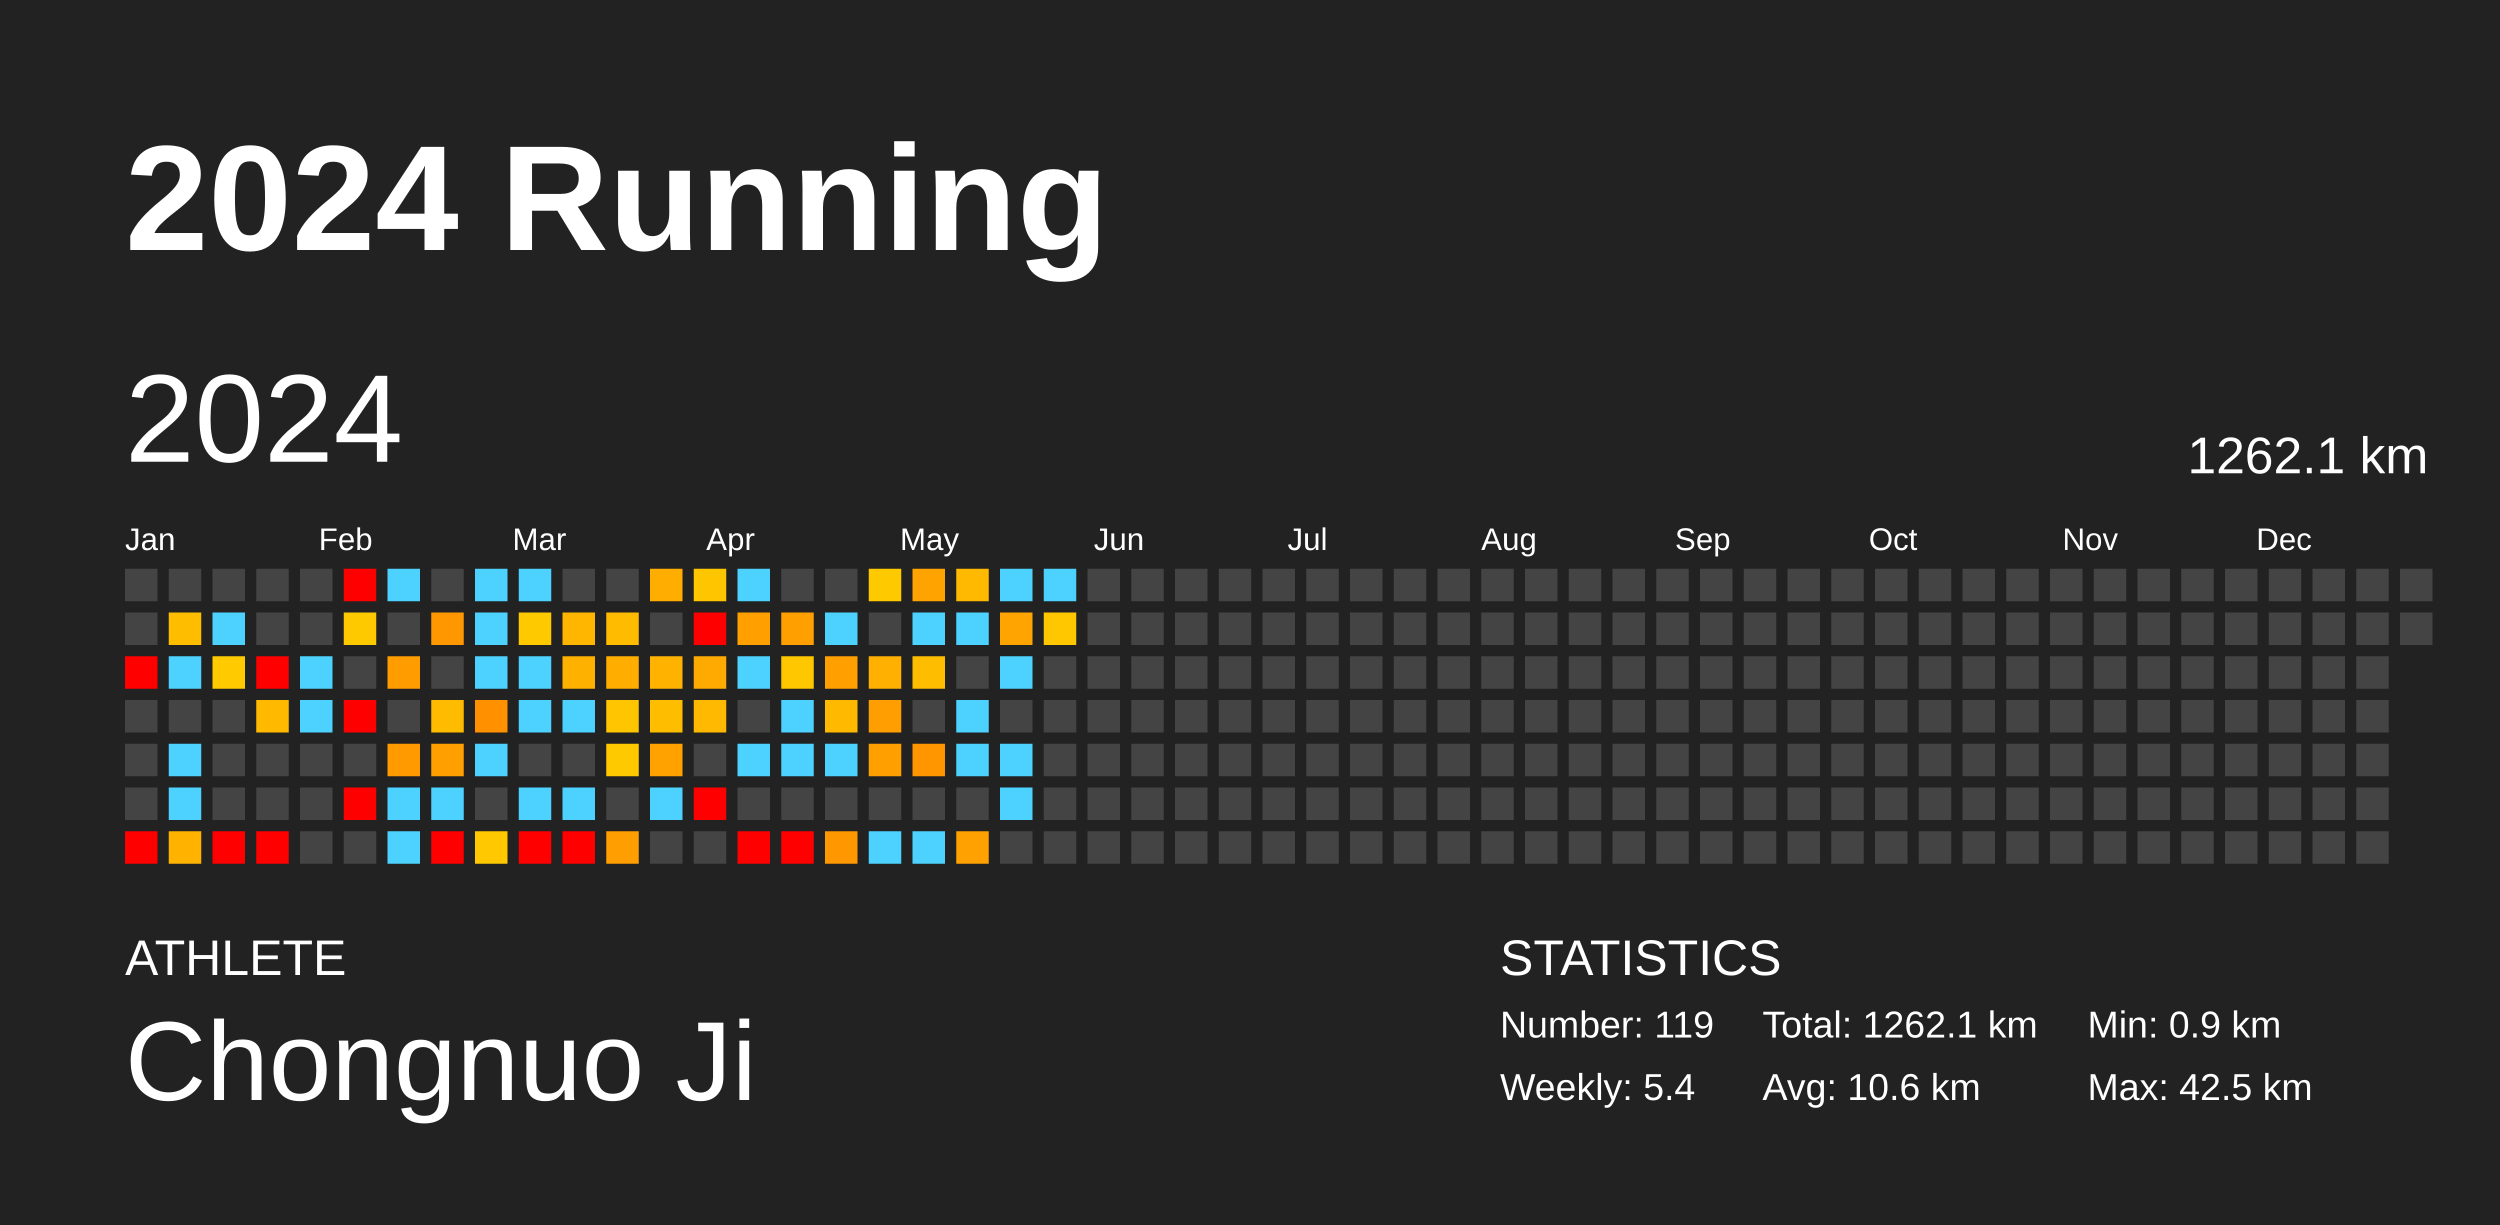
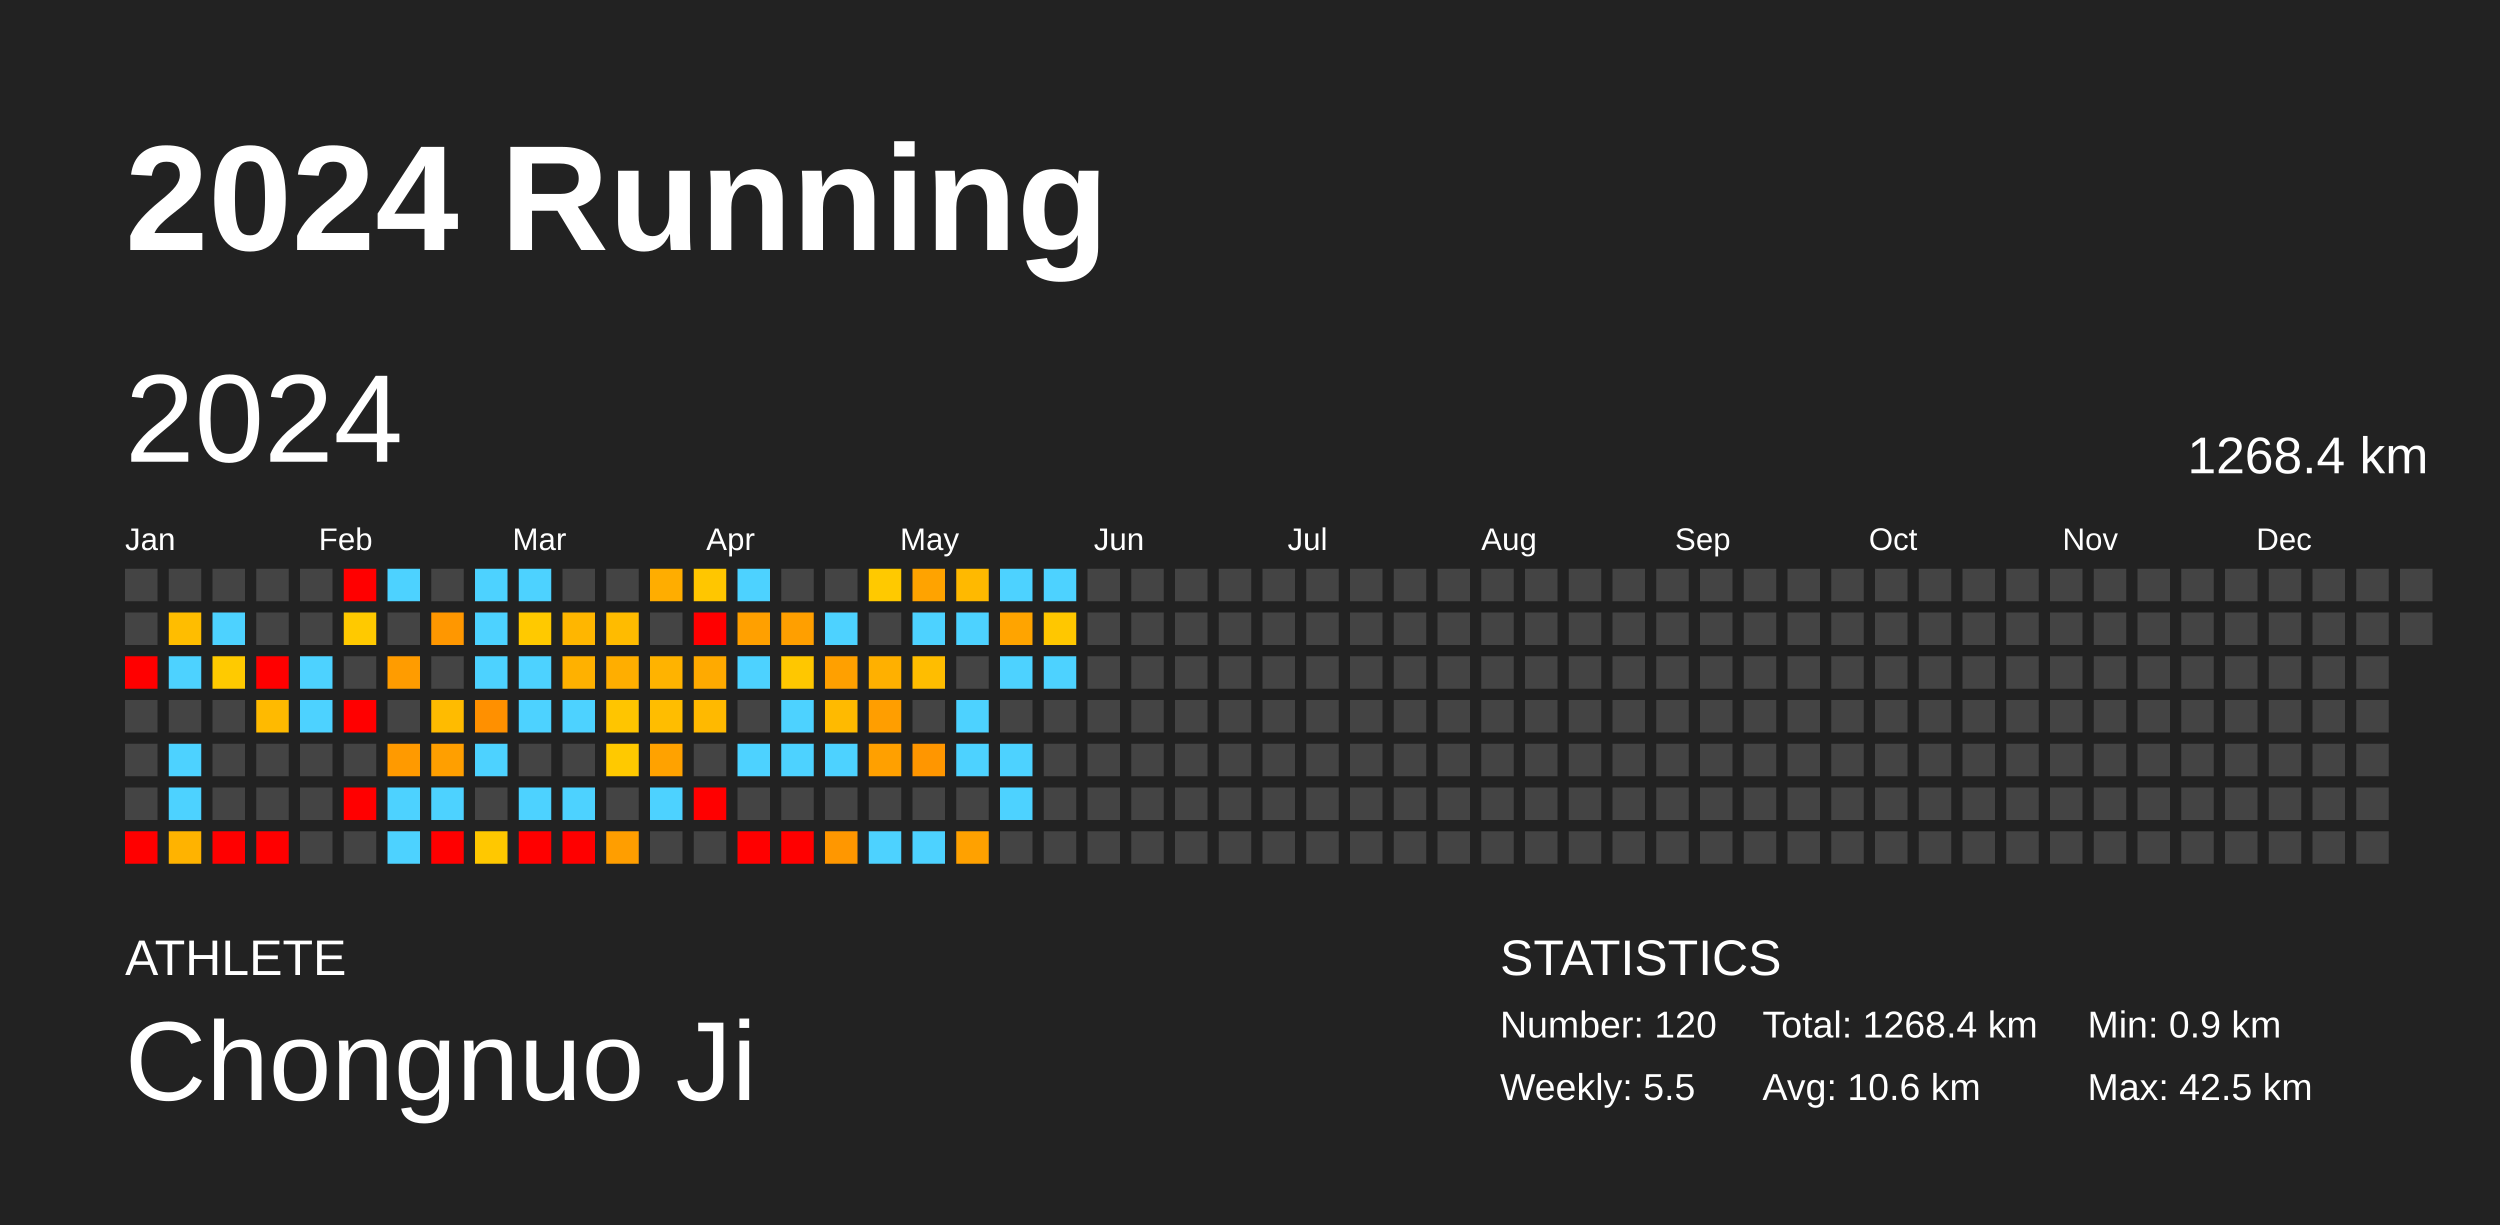
<svg xmlns="http://www.w3.org/2000/svg" baseProfile="full" height="98mm" version="1.1" viewBox="0,0,200,98" width="200mm">
  <defs />
  <rect fill="#222222" height="98" width="200" x="0" y="0" />
  <text fill="#FFFFFF" style="font-size:12px; font-family:Arial; font-weight:bold;" x="10" y="20">2024 Running</text>
  <text fill="#FFFFFF" style="font-size:4px; font-family:Arial" x="10" y="78">ATHLETE</text>
  <text fill="#FFFFFF" style="font-size:9px; font-family:Arial" x="10" y="88">Chongnuo Ji</text>
  <text fill="#FFFFFF" style="font-size:4px; font-family:Arial" x="120" y="78">STATISTICS</text>
-   <text fill="#FFFFFF" style="font-size:3px; font-family:Arial" x="120" y="83">Number: 119</text>
-   <text fill="#FFFFFF" style="font-size:3px; font-family:Arial" x="120" y="88">Weekly: 5.4</text>
-   <text fill="#FFFFFF" style="font-size:3px; font-family:Arial" x="141" y="83">Total: 1262.1 km</text>
+   <text fill="#FFFFFF" style="font-size:3px; font-family:Arial" x="120" y="83">Number: 120</text>
+   <text fill="#FFFFFF" style="font-size:3px; font-family:Arial" x="120" y="88">Weekly: 5.5</text>
+   <text fill="#FFFFFF" style="font-size:3px; font-family:Arial" x="141" y="83">Total: 1268.4 km</text>
  <text fill="#FFFFFF" style="font-size:3px; font-family:Arial" x="141" y="88">Avg: 10.6 km</text>
  <text fill="#FFFFFF" style="font-size:3px; font-family:Arial" x="167" y="83">Min: 0.9 km</text>
  <text fill="#FFFFFF" style="font-size:3px; font-family:Arial" x="167" y="88">Max: 42.5 km</text>
  <text dominant-baseline="hanging" fill="#FFFFFF" style="font-size:10.0px; font-family:Arial;" x="10" y="30">2024</text>
-   <text dominant-baseline="hanging" fill="#FFFFFF" style="font-size:4.125px; font-family:Arial;" x="175" y="35">1262.1 km</text>
+   <text dominant-baseline="hanging" fill="#FFFFFF" style="font-size:4.125px; font-family:Arial;" x="175" y="35">1268.4 km</text>
  <text fill="#FFFFFF" style="font-size:2.5px; font-family:Arial" x="10.0" y="44">Jan</text>
  <text fill="#FFFFFF" style="font-size:2.5px; font-family:Arial" x="25.5" y="44">Feb</text>
  <text fill="#FFFFFF" style="font-size:2.5px; font-family:Arial" x="41.0" y="44">Mar</text>
  <text fill="#FFFFFF" style="font-size:2.5px; font-family:Arial" x="56.5" y="44">Apr</text>
  <text fill="#FFFFFF" style="font-size:2.5px; font-family:Arial" x="72.0" y="44">May</text>
  <text fill="#FFFFFF" style="font-size:2.5px; font-family:Arial" x="87.5" y="44">Jun</text>
  <text fill="#FFFFFF" style="font-size:2.5px; font-family:Arial" x="103.0" y="44">Jul</text>
  <text fill="#FFFFFF" style="font-size:2.5px; font-family:Arial" x="118.5" y="44">Aug</text>
  <text fill="#FFFFFF" style="font-size:2.5px; font-family:Arial" x="134.0" y="44">Sep</text>
  <text fill="#FFFFFF" style="font-size:2.5px; font-family:Arial" x="149.5" y="44">Oct</text>
  <text fill="#FFFFFF" style="font-size:2.5px; font-family:Arial" x="165.0" y="44">Nov</text>
  <text fill="#FFFFFF" style="font-size:2.5px; font-family:Arial" x="180.5" y="44">Dec</text>
  <rect fill="#444444" height="2.6" width="2.6" x="10.0" y="45.5" />
  <rect fill="#444444" height="2.6" width="2.6" x="10.0" y="49.0" />
  <rect fill="red" height="2.6" width="2.6" x="10.0" y="52.5" />
  <rect fill="#444444" height="2.6" width="2.6" x="10.0" y="56.0" />
  <rect fill="#444444" height="2.6" width="2.6" x="10.0" y="59.5" />
  <rect fill="#444444" height="2.6" width="2.6" x="10.0" y="63.0" />
  <rect fill="red" height="2.6" width="2.6" x="10.0" y="66.5" />
  <rect fill="#444444" height="2.6" width="2.6" x="13.5" y="45.5" />
  <rect fill="#ffbd00" height="2.6" width="2.6" x="13.5" y="49.0" />
  <rect fill="#4dd2ff" height="2.6" width="2.6" x="13.5" y="52.5" />
  <rect fill="#444444" height="2.6" width="2.6" x="13.5" y="56.0" />
  <rect fill="#4dd2ff" height="2.6" width="2.6" x="13.5" y="59.5" />
  <rect fill="#4dd2ff" height="2.6" width="2.6" x="13.5" y="63.0" />
  <rect fill="#ffb300" height="2.6" width="2.6" x="13.5" y="66.5" />
  <rect fill="#444444" height="2.6" width="2.6" x="17.0" y="45.5" />
  <rect fill="#4dd2ff" height="2.6" width="2.6" x="17.0" y="49.0" />
  <rect fill="#ffca00" height="2.6" width="2.6" x="17.0" y="52.5" />
  <rect fill="#444444" height="2.6" width="2.6" x="17.0" y="56.0" />
  <rect fill="#444444" height="2.6" width="2.6" x="17.0" y="59.5" />
  <rect fill="#444444" height="2.6" width="2.6" x="17.0" y="63.0" />
  <rect fill="red" height="2.6" width="2.6" x="17.0" y="66.5" />
  <rect fill="#444444" height="2.6" width="2.6" x="20.5" y="45.5" />
  <rect fill="#444444" height="2.6" width="2.6" x="20.5" y="49.0" />
  <rect fill="red" height="2.6" width="2.6" x="20.5" y="52.5" />
  <rect fill="#ffba00" height="2.6" width="2.6" x="20.5" y="56.0" />
  <rect fill="#444444" height="2.6" width="2.6" x="20.5" y="59.5" />
  <rect fill="#444444" height="2.6" width="2.6" x="20.5" y="63.0" />
  <rect fill="red" height="2.6" width="2.6" x="20.5" y="66.5" />
  <rect fill="#444444" height="2.6" width="2.6" x="24.0" y="45.5" />
  <rect fill="#444444" height="2.6" width="2.6" x="24.0" y="49.0" />
  <rect fill="#4dd2ff" height="2.6" width="2.6" x="24.0" y="52.5" />
  <rect fill="#4dd2ff" height="2.6" width="2.6" x="24.0" y="56.0" />
  <rect fill="#444444" height="2.6" width="2.6" x="24.0" y="59.5" />
  <rect fill="#444444" height="2.6" width="2.6" x="24.0" y="63.0" />
  <rect fill="#444444" height="2.6" width="2.6" x="24.0" y="66.5" />
  <rect fill="red" height="2.6" width="2.6" x="27.5" y="45.5" />
  <rect fill="#ffc900" height="2.6" width="2.6" x="27.5" y="49.0" />
  <rect fill="#444444" height="2.6" width="2.6" x="27.5" y="52.5" />
  <rect fill="red" height="2.6" width="2.6" x="27.5" y="56.0" />
  <rect fill="#444444" height="2.6" width="2.6" x="27.5" y="59.5" />
  <rect fill="red" height="2.6" width="2.6" x="27.5" y="63.0" />
  <rect fill="#444444" height="2.6" width="2.6" x="27.5" y="66.5" />
  <rect fill="#4dd2ff" height="2.6" width="2.6" x="31.0" y="45.5" />
  <rect fill="#444444" height="2.6" width="2.6" x="31.0" y="49.0" />
  <rect fill="#ff9c00" height="2.6" width="2.6" x="31.0" y="52.5" />
  <rect fill="#444444" height="2.6" width="2.6" x="31.0" y="56.0" />
  <rect fill="#ff9a00" height="2.6" width="2.6" x="31.0" y="59.5" />
  <rect fill="#4dd2ff" height="2.6" width="2.6" x="31.0" y="63.0" />
  <rect fill="#4dd2ff" height="2.6" width="2.6" x="31.0" y="66.5" />
  <rect fill="#444444" height="2.6" width="2.6" x="34.5" y="45.5" />
  <rect fill="#ff9700" height="2.6" width="2.6" x="34.5" y="49.0" />
  <rect fill="#444444" height="2.6" width="2.6" x="34.5" y="52.5" />
  <rect fill="#ffbb00" height="2.6" width="2.6" x="34.5" y="56.0" />
  <rect fill="#ff9f00" height="2.6" width="2.6" x="34.5" y="59.5" />
  <rect fill="#4dd2ff" height="2.6" width="2.6" x="34.5" y="63.0" />
  <rect fill="red" height="2.6" width="2.6" x="34.5" y="66.5" />
  <rect fill="#4dd2ff" height="2.6" width="2.6" x="38.0" y="45.5" />
  <rect fill="#4dd2ff" height="2.6" width="2.6" x="38.0" y="49.0" />
  <rect fill="#4dd2ff" height="2.6" width="2.6" x="38.0" y="52.5" />
  <rect fill="#ff9000" height="2.6" width="2.6" x="38.0" y="56.0" />
  <rect fill="#4dd2ff" height="2.6" width="2.6" x="38.0" y="59.5" />
  <rect fill="#444444" height="2.6" width="2.6" x="38.0" y="63.0" />
  <rect fill="#ffc800" height="2.6" width="2.6" x="38.0" y="66.5" />
  <rect fill="#4dd2ff" height="2.6" width="2.6" x="41.5" y="45.5" />
  <rect fill="#ffc900" height="2.6" width="2.6" x="41.5" y="49.0" />
  <rect fill="#4dd2ff" height="2.6" width="2.6" x="41.5" y="52.5" />
  <rect fill="#4dd2ff" height="2.6" width="2.6" x="41.5" y="56.0" />
  <rect fill="#444444" height="2.6" width="2.6" x="41.5" y="59.5" />
  <rect fill="#4dd2ff" height="2.6" width="2.6" x="41.5" y="63.0" />
  <rect fill="red" height="2.6" width="2.6" x="41.5" y="66.5" />
  <rect fill="#444444" height="2.6" width="2.6" x="45.0" y="45.5" />
  <rect fill="#ffb600" height="2.6" width="2.6" x="45.0" y="49.0" />
  <rect fill="#ffb100" height="2.6" width="2.6" x="45.0" y="52.5" />
  <rect fill="#4dd2ff" height="2.6" width="2.6" x="45.0" y="56.0" />
  <rect fill="#444444" height="2.6" width="2.6" x="45.0" y="59.5" />
  <rect fill="#4dd2ff" height="2.6" width="2.6" x="45.0" y="63.0" />
  <rect fill="red" height="2.6" width="2.6" x="45.0" y="66.5" />
  <rect fill="#444444" height="2.6" width="2.6" x="48.5" y="45.5" />
  <rect fill="#ffbb00" height="2.6" width="2.6" x="48.5" y="49.0" />
  <rect fill="#ffae00" height="2.6" width="2.6" x="48.5" y="52.5" />
  <rect fill="#ffc500" height="2.6" width="2.6" x="48.5" y="56.0" />
  <rect fill="#ffc900" height="2.6" width="2.6" x="48.5" y="59.5" />
  <rect fill="#444444" height="2.6" width="2.6" x="48.5" y="63.0" />
  <rect fill="#ff9e00" height="2.6" width="2.6" x="48.5" y="66.5" />
  <rect fill="#ffad00" height="2.6" width="2.6" x="52.0" y="45.5" />
  <rect fill="#444444" height="2.6" width="2.6" x="52.0" y="49.0" />
  <rect fill="#ffb300" height="2.6" width="2.6" x="52.0" y="52.5" />
  <rect fill="#ffbd00" height="2.6" width="2.6" x="52.0" y="56.0" />
  <rect fill="#ffa200" height="2.6" width="2.6" x="52.0" y="59.5" />
  <rect fill="#4dd2ff" height="2.6" width="2.6" x="52.0" y="63.0" />
  <rect fill="#444444" height="2.6" width="2.6" x="52.0" y="66.5" />
  <rect fill="#ffc600" height="2.6" width="2.6" x="55.5" y="45.5" />
  <rect fill="red" height="2.6" width="2.6" x="55.5" y="49.0" />
  <rect fill="#ffaa00" height="2.6" width="2.6" x="55.5" y="52.5" />
  <rect fill="#ffb900" height="2.6" width="2.6" x="55.5" y="56.0" />
  <rect fill="#444444" height="2.6" width="2.6" x="55.5" y="59.5" />
  <rect fill="red" height="2.6" width="2.6" x="55.5" y="63.0" />
  <rect fill="#444444" height="2.6" width="2.6" x="55.5" y="66.5" />
  <rect fill="#4dd2ff" height="2.6" width="2.6" x="59.0" y="45.5" />
  <rect fill="#ffa000" height="2.6" width="2.6" x="59.0" y="49.0" />
  <rect fill="#4dd2ff" height="2.6" width="2.6" x="59.0" y="52.5" />
  <rect fill="#444444" height="2.6" width="2.6" x="59.0" y="56.0" />
  <rect fill="#4dd2ff" height="2.6" width="2.6" x="59.0" y="59.5" />
  <rect fill="#444444" height="2.6" width="2.6" x="59.0" y="63.0" />
  <rect fill="red" height="2.6" width="2.6" x="59.0" y="66.5" />
  <rect fill="#444444" height="2.6" width="2.6" x="62.5" y="45.5" />
  <rect fill="#ff9f00" height="2.6" width="2.6" x="62.5" y="49.0" />
  <rect fill="#ffc700" height="2.6" width="2.6" x="62.5" y="52.5" />
  <rect fill="#4dd2ff" height="2.6" width="2.6" x="62.5" y="56.0" />
  <rect fill="#4dd2ff" height="2.6" width="2.6" x="62.5" y="59.5" />
  <rect fill="#444444" height="2.6" width="2.6" x="62.5" y="63.0" />
  <rect fill="red" height="2.6" width="2.6" x="62.5" y="66.5" />
  <rect fill="#444444" height="2.6" width="2.6" x="66.0" y="45.5" />
  <rect fill="#4dd2ff" height="2.6" width="2.6" x="66.0" y="49.0" />
  <rect fill="#ffa000" height="2.6" width="2.6" x="66.0" y="52.5" />
  <rect fill="#ffba00" height="2.6" width="2.6" x="66.0" y="56.0" />
  <rect fill="#4dd2ff" height="2.6" width="2.6" x="66.0" y="59.5" />
  <rect fill="#444444" height="2.6" width="2.6" x="66.0" y="63.0" />
  <rect fill="#ff9700" height="2.6" width="2.6" x="66.0" y="66.5" />
  <rect fill="#ffc900" height="2.6" width="2.6" x="69.5" y="45.5" />
  <rect fill="#444444" height="2.6" width="2.6" x="69.5" y="49.0" />
  <rect fill="#ffb000" height="2.6" width="2.6" x="69.5" y="52.5" />
  <rect fill="#ff9e00" height="2.6" width="2.6" x="69.5" y="56.0" />
  <rect fill="#ffa000" height="2.6" width="2.6" x="69.5" y="59.5" />
  <rect fill="#444444" height="2.6" width="2.6" x="69.5" y="63.0" />
  <rect fill="#4dd2ff" height="2.6" width="2.6" x="69.5" y="66.5" />
  <rect fill="#ffa300" height="2.6" width="2.6" x="73.0" y="45.5" />
  <rect fill="#4dd2ff" height="2.6" width="2.6" x="73.0" y="49.0" />
  <rect fill="#ffbd00" height="2.6" width="2.6" x="73.0" y="52.5" />
  <rect fill="#444444" height="2.6" width="2.6" x="73.0" y="56.0" />
  <rect fill="#ff9600" height="2.6" width="2.6" x="73.0" y="59.5" />
  <rect fill="#444444" height="2.6" width="2.6" x="73.0" y="63.0" />
  <rect fill="#4dd2ff" height="2.6" width="2.6" x="73.0" y="66.5" />
  <rect fill="#ffb900" height="2.6" width="2.6" x="76.5" y="45.5" />
  <rect fill="#4dd2ff" height="2.6" width="2.6" x="76.5" y="49.0" />
  <rect fill="#444444" height="2.6" width="2.6" x="76.5" y="52.5" />
  <rect fill="#4dd2ff" height="2.6" width="2.6" x="76.5" y="56.0" />
  <rect fill="#4dd2ff" height="2.6" width="2.6" x="76.5" y="59.5" />
  <rect fill="#444444" height="2.6" width="2.6" x="76.5" y="63.0" />
  <rect fill="#ffa100" height="2.6" width="2.6" x="76.5" y="66.5" />
  <rect fill="#4dd2ff" height="2.6" width="2.6" x="80.0" y="45.5" />
  <rect fill="#ffa400" height="2.6" width="2.6" x="80.0" y="49.0" />
  <rect fill="#4dd2ff" height="2.6" width="2.6" x="80.0" y="52.5" />
  <rect fill="#444444" height="2.6" width="2.6" x="80.0" y="56.0" />
  <rect fill="#4dd2ff" height="2.6" width="2.6" x="80.0" y="59.5" />
  <rect fill="#4dd2ff" height="2.6" width="2.6" x="80.0" y="63.0" />
  <rect fill="#444444" height="2.6" width="2.6" x="80.0" y="66.5" />
  <rect fill="#4dd2ff" height="2.6" width="2.6" x="83.5" y="45.5" />
  <rect fill="#ffc700" height="2.6" width="2.6" x="83.5" y="49.0" />
-   <rect fill="#444444" height="2.6" width="2.6" x="83.5" y="52.5" />
+   <rect fill="#4dd2ff" height="2.6" width="2.6" x="83.5" y="52.5" />
  <rect fill="#444444" height="2.6" width="2.6" x="83.5" y="56.0" />
  <rect fill="#444444" height="2.6" width="2.6" x="83.5" y="59.5" />
  <rect fill="#444444" height="2.6" width="2.6" x="83.5" y="63.0" />
  <rect fill="#444444" height="2.6" width="2.6" x="83.5" y="66.5" />
  <rect fill="#444444" height="2.6" width="2.6" x="87.0" y="45.5" />
  <rect fill="#444444" height="2.6" width="2.6" x="87.0" y="49.0" />
  <rect fill="#444444" height="2.6" width="2.6" x="87.0" y="52.5" />
  <rect fill="#444444" height="2.6" width="2.6" x="87.0" y="56.0" />
  <rect fill="#444444" height="2.6" width="2.6" x="87.0" y="59.5" />
  <rect fill="#444444" height="2.6" width="2.6" x="87.0" y="63.0" />
  <rect fill="#444444" height="2.6" width="2.6" x="87.0" y="66.5" />
  <rect fill="#444444" height="2.6" width="2.6" x="90.5" y="45.5" />
  <rect fill="#444444" height="2.6" width="2.6" x="90.5" y="49.0" />
  <rect fill="#444444" height="2.6" width="2.6" x="90.5" y="52.5" />
  <rect fill="#444444" height="2.6" width="2.6" x="90.5" y="56.0" />
  <rect fill="#444444" height="2.6" width="2.6" x="90.5" y="59.5" />
  <rect fill="#444444" height="2.6" width="2.6" x="90.5" y="63.0" />
  <rect fill="#444444" height="2.6" width="2.6" x="90.5" y="66.5" />
  <rect fill="#444444" height="2.6" width="2.6" x="94.0" y="45.5" />
  <rect fill="#444444" height="2.6" width="2.6" x="94.0" y="49.0" />
  <rect fill="#444444" height="2.6" width="2.6" x="94.0" y="52.5" />
  <rect fill="#444444" height="2.6" width="2.6" x="94.0" y="56.0" />
  <rect fill="#444444" height="2.6" width="2.6" x="94.0" y="59.5" />
  <rect fill="#444444" height="2.6" width="2.6" x="94.0" y="63.0" />
  <rect fill="#444444" height="2.6" width="2.6" x="94.0" y="66.5" />
  <rect fill="#444444" height="2.6" width="2.6" x="97.5" y="45.5" />
  <rect fill="#444444" height="2.6" width="2.6" x="97.5" y="49.0" />
  <rect fill="#444444" height="2.6" width="2.6" x="97.5" y="52.5" />
  <rect fill="#444444" height="2.6" width="2.6" x="97.5" y="56.0" />
  <rect fill="#444444" height="2.6" width="2.6" x="97.5" y="59.5" />
  <rect fill="#444444" height="2.6" width="2.6" x="97.5" y="63.0" />
  <rect fill="#444444" height="2.6" width="2.6" x="97.5" y="66.5" />
  <rect fill="#444444" height="2.6" width="2.6" x="101.0" y="45.5" />
  <rect fill="#444444" height="2.6" width="2.6" x="101.0" y="49.0" />
  <rect fill="#444444" height="2.6" width="2.6" x="101.0" y="52.5" />
  <rect fill="#444444" height="2.6" width="2.6" x="101.0" y="56.0" />
  <rect fill="#444444" height="2.6" width="2.6" x="101.0" y="59.5" />
  <rect fill="#444444" height="2.6" width="2.6" x="101.0" y="63.0" />
  <rect fill="#444444" height="2.6" width="2.6" x="101.0" y="66.5" />
  <rect fill="#444444" height="2.6" width="2.6" x="104.5" y="45.5" />
  <rect fill="#444444" height="2.6" width="2.6" x="104.5" y="49.0" />
  <rect fill="#444444" height="2.6" width="2.6" x="104.5" y="52.5" />
  <rect fill="#444444" height="2.6" width="2.6" x="104.5" y="56.0" />
  <rect fill="#444444" height="2.6" width="2.6" x="104.5" y="59.5" />
  <rect fill="#444444" height="2.6" width="2.6" x="104.5" y="63.0" />
  <rect fill="#444444" height="2.6" width="2.6" x="104.5" y="66.5" />
  <rect fill="#444444" height="2.6" width="2.6" x="108.0" y="45.5" />
  <rect fill="#444444" height="2.6" width="2.6" x="108.0" y="49.0" />
  <rect fill="#444444" height="2.6" width="2.6" x="108.0" y="52.5" />
  <rect fill="#444444" height="2.6" width="2.6" x="108.0" y="56.0" />
  <rect fill="#444444" height="2.6" width="2.6" x="108.0" y="59.5" />
  <rect fill="#444444" height="2.6" width="2.6" x="108.0" y="63.0" />
  <rect fill="#444444" height="2.6" width="2.6" x="108.0" y="66.5" />
  <rect fill="#444444" height="2.6" width="2.6" x="111.5" y="45.5" />
  <rect fill="#444444" height="2.6" width="2.6" x="111.5" y="49.0" />
  <rect fill="#444444" height="2.6" width="2.6" x="111.5" y="52.5" />
  <rect fill="#444444" height="2.6" width="2.6" x="111.5" y="56.0" />
  <rect fill="#444444" height="2.6" width="2.6" x="111.5" y="59.5" />
  <rect fill="#444444" height="2.6" width="2.6" x="111.5" y="63.0" />
  <rect fill="#444444" height="2.6" width="2.6" x="111.5" y="66.5" />
  <rect fill="#444444" height="2.6" width="2.6" x="115.0" y="45.5" />
  <rect fill="#444444" height="2.6" width="2.6" x="115.0" y="49.0" />
  <rect fill="#444444" height="2.6" width="2.6" x="115.0" y="52.5" />
  <rect fill="#444444" height="2.6" width="2.6" x="115.0" y="56.0" />
  <rect fill="#444444" height="2.6" width="2.6" x="115.0" y="59.5" />
  <rect fill="#444444" height="2.6" width="2.6" x="115.0" y="63.0" />
  <rect fill="#444444" height="2.6" width="2.6" x="115.0" y="66.5" />
  <rect fill="#444444" height="2.6" width="2.6" x="118.5" y="45.5" />
  <rect fill="#444444" height="2.6" width="2.6" x="118.5" y="49.0" />
  <rect fill="#444444" height="2.6" width="2.6" x="118.5" y="52.5" />
  <rect fill="#444444" height="2.6" width="2.6" x="118.5" y="56.0" />
  <rect fill="#444444" height="2.6" width="2.6" x="118.5" y="59.5" />
  <rect fill="#444444" height="2.6" width="2.6" x="118.5" y="63.0" />
  <rect fill="#444444" height="2.6" width="2.6" x="118.5" y="66.5" />
  <rect fill="#444444" height="2.6" width="2.6" x="122.0" y="45.5" />
  <rect fill="#444444" height="2.6" width="2.6" x="122.0" y="49.0" />
  <rect fill="#444444" height="2.6" width="2.6" x="122.0" y="52.5" />
  <rect fill="#444444" height="2.6" width="2.6" x="122.0" y="56.0" />
  <rect fill="#444444" height="2.6" width="2.6" x="122.0" y="59.5" />
  <rect fill="#444444" height="2.6" width="2.6" x="122.0" y="63.0" />
  <rect fill="#444444" height="2.6" width="2.6" x="122.0" y="66.5" />
  <rect fill="#444444" height="2.6" width="2.6" x="125.5" y="45.5" />
  <rect fill="#444444" height="2.6" width="2.6" x="125.5" y="49.0" />
  <rect fill="#444444" height="2.6" width="2.6" x="125.5" y="52.5" />
  <rect fill="#444444" height="2.6" width="2.6" x="125.5" y="56.0" />
  <rect fill="#444444" height="2.6" width="2.6" x="125.5" y="59.5" />
  <rect fill="#444444" height="2.6" width="2.6" x="125.5" y="63.0" />
  <rect fill="#444444" height="2.6" width="2.6" x="125.5" y="66.5" />
  <rect fill="#444444" height="2.6" width="2.6" x="129.0" y="45.5" />
  <rect fill="#444444" height="2.6" width="2.6" x="129.0" y="49.0" />
  <rect fill="#444444" height="2.6" width="2.6" x="129.0" y="52.5" />
  <rect fill="#444444" height="2.6" width="2.6" x="129.0" y="56.0" />
  <rect fill="#444444" height="2.6" width="2.6" x="129.0" y="59.5" />
  <rect fill="#444444" height="2.6" width="2.6" x="129.0" y="63.0" />
  <rect fill="#444444" height="2.6" width="2.6" x="129.0" y="66.5" />
  <rect fill="#444444" height="2.6" width="2.6" x="132.5" y="45.5" />
  <rect fill="#444444" height="2.6" width="2.6" x="132.5" y="49.0" />
  <rect fill="#444444" height="2.6" width="2.6" x="132.5" y="52.5" />
  <rect fill="#444444" height="2.6" width="2.6" x="132.5" y="56.0" />
  <rect fill="#444444" height="2.6" width="2.6" x="132.5" y="59.5" />
  <rect fill="#444444" height="2.6" width="2.6" x="132.5" y="63.0" />
  <rect fill="#444444" height="2.6" width="2.6" x="132.5" y="66.5" />
  <rect fill="#444444" height="2.6" width="2.6" x="136.0" y="45.5" />
  <rect fill="#444444" height="2.6" width="2.6" x="136.0" y="49.0" />
  <rect fill="#444444" height="2.6" width="2.6" x="136.0" y="52.5" />
  <rect fill="#444444" height="2.6" width="2.6" x="136.0" y="56.0" />
  <rect fill="#444444" height="2.6" width="2.6" x="136.0" y="59.5" />
  <rect fill="#444444" height="2.6" width="2.6" x="136.0" y="63.0" />
  <rect fill="#444444" height="2.6" width="2.6" x="136.0" y="66.5" />
  <rect fill="#444444" height="2.6" width="2.6" x="139.5" y="45.5" />
  <rect fill="#444444" height="2.6" width="2.6" x="139.5" y="49.0" />
  <rect fill="#444444" height="2.6" width="2.6" x="139.5" y="52.5" />
  <rect fill="#444444" height="2.6" width="2.6" x="139.5" y="56.0" />
  <rect fill="#444444" height="2.6" width="2.6" x="139.5" y="59.5" />
  <rect fill="#444444" height="2.6" width="2.6" x="139.5" y="63.0" />
  <rect fill="#444444" height="2.6" width="2.6" x="139.5" y="66.5" />
  <rect fill="#444444" height="2.6" width="2.6" x="143.0" y="45.5" />
  <rect fill="#444444" height="2.6" width="2.6" x="143.0" y="49.0" />
  <rect fill="#444444" height="2.6" width="2.6" x="143.0" y="52.5" />
  <rect fill="#444444" height="2.6" width="2.6" x="143.0" y="56.0" />
  <rect fill="#444444" height="2.6" width="2.6" x="143.0" y="59.5" />
  <rect fill="#444444" height="2.6" width="2.6" x="143.0" y="63.0" />
  <rect fill="#444444" height="2.6" width="2.6" x="143.0" y="66.5" />
  <rect fill="#444444" height="2.6" width="2.6" x="146.5" y="45.5" />
  <rect fill="#444444" height="2.6" width="2.6" x="146.5" y="49.0" />
  <rect fill="#444444" height="2.6" width="2.6" x="146.5" y="52.5" />
  <rect fill="#444444" height="2.6" width="2.6" x="146.5" y="56.0" />
  <rect fill="#444444" height="2.6" width="2.6" x="146.5" y="59.5" />
  <rect fill="#444444" height="2.6" width="2.6" x="146.5" y="63.0" />
  <rect fill="#444444" height="2.6" width="2.6" x="146.5" y="66.5" />
  <rect fill="#444444" height="2.6" width="2.6" x="150.0" y="45.5" />
  <rect fill="#444444" height="2.6" width="2.6" x="150.0" y="49.0" />
  <rect fill="#444444" height="2.6" width="2.6" x="150.0" y="52.5" />
  <rect fill="#444444" height="2.6" width="2.6" x="150.0" y="56.0" />
  <rect fill="#444444" height="2.6" width="2.6" x="150.0" y="59.5" />
  <rect fill="#444444" height="2.6" width="2.6" x="150.0" y="63.0" />
  <rect fill="#444444" height="2.6" width="2.6" x="150.0" y="66.5" />
  <rect fill="#444444" height="2.6" width="2.6" x="153.5" y="45.5" />
  <rect fill="#444444" height="2.6" width="2.6" x="153.5" y="49.0" />
  <rect fill="#444444" height="2.6" width="2.6" x="153.5" y="52.5" />
  <rect fill="#444444" height="2.6" width="2.6" x="153.5" y="56.0" />
  <rect fill="#444444" height="2.6" width="2.6" x="153.5" y="59.5" />
  <rect fill="#444444" height="2.6" width="2.6" x="153.5" y="63.0" />
  <rect fill="#444444" height="2.6" width="2.6" x="153.5" y="66.5" />
  <rect fill="#444444" height="2.6" width="2.6" x="157.0" y="45.5" />
  <rect fill="#444444" height="2.6" width="2.6" x="157.0" y="49.0" />
  <rect fill="#444444" height="2.6" width="2.6" x="157.0" y="52.5" />
  <rect fill="#444444" height="2.6" width="2.6" x="157.0" y="56.0" />
  <rect fill="#444444" height="2.6" width="2.6" x="157.0" y="59.5" />
  <rect fill="#444444" height="2.6" width="2.6" x="157.0" y="63.0" />
  <rect fill="#444444" height="2.6" width="2.6" x="157.0" y="66.5" />
  <rect fill="#444444" height="2.6" width="2.6" x="160.5" y="45.5" />
  <rect fill="#444444" height="2.6" width="2.6" x="160.5" y="49.0" />
  <rect fill="#444444" height="2.6" width="2.6" x="160.5" y="52.5" />
  <rect fill="#444444" height="2.6" width="2.6" x="160.5" y="56.0" />
  <rect fill="#444444" height="2.6" width="2.6" x="160.5" y="59.5" />
  <rect fill="#444444" height="2.6" width="2.6" x="160.5" y="63.0" />
  <rect fill="#444444" height="2.6" width="2.6" x="160.5" y="66.5" />
  <rect fill="#444444" height="2.6" width="2.6" x="164.0" y="45.5" />
  <rect fill="#444444" height="2.6" width="2.6" x="164.0" y="49.0" />
  <rect fill="#444444" height="2.6" width="2.6" x="164.0" y="52.5" />
  <rect fill="#444444" height="2.6" width="2.6" x="164.0" y="56.0" />
  <rect fill="#444444" height="2.6" width="2.6" x="164.0" y="59.5" />
  <rect fill="#444444" height="2.6" width="2.6" x="164.0" y="63.0" />
  <rect fill="#444444" height="2.6" width="2.6" x="164.0" y="66.5" />
  <rect fill="#444444" height="2.6" width="2.6" x="167.5" y="45.5" />
  <rect fill="#444444" height="2.6" width="2.6" x="167.5" y="49.0" />
  <rect fill="#444444" height="2.6" width="2.6" x="167.5" y="52.5" />
  <rect fill="#444444" height="2.6" width="2.6" x="167.5" y="56.0" />
  <rect fill="#444444" height="2.6" width="2.6" x="167.5" y="59.5" />
  <rect fill="#444444" height="2.6" width="2.6" x="167.5" y="63.0" />
  <rect fill="#444444" height="2.6" width="2.6" x="167.5" y="66.5" />
  <rect fill="#444444" height="2.6" width="2.6" x="171.0" y="45.5" />
  <rect fill="#444444" height="2.6" width="2.6" x="171.0" y="49.0" />
  <rect fill="#444444" height="2.6" width="2.6" x="171.0" y="52.5" />
  <rect fill="#444444" height="2.6" width="2.6" x="171.0" y="56.0" />
  <rect fill="#444444" height="2.6" width="2.6" x="171.0" y="59.5" />
  <rect fill="#444444" height="2.6" width="2.6" x="171.0" y="63.0" />
  <rect fill="#444444" height="2.6" width="2.6" x="171.0" y="66.5" />
  <rect fill="#444444" height="2.6" width="2.6" x="174.5" y="45.5" />
  <rect fill="#444444" height="2.6" width="2.6" x="174.5" y="49.0" />
  <rect fill="#444444" height="2.6" width="2.6" x="174.5" y="52.5" />
  <rect fill="#444444" height="2.6" width="2.6" x="174.5" y="56.0" />
  <rect fill="#444444" height="2.6" width="2.6" x="174.5" y="59.5" />
  <rect fill="#444444" height="2.6" width="2.6" x="174.5" y="63.0" />
  <rect fill="#444444" height="2.6" width="2.6" x="174.5" y="66.5" />
  <rect fill="#444444" height="2.6" width="2.6" x="178.0" y="45.5" />
  <rect fill="#444444" height="2.6" width="2.6" x="178.0" y="49.0" />
  <rect fill="#444444" height="2.6" width="2.6" x="178.0" y="52.5" />
  <rect fill="#444444" height="2.6" width="2.6" x="178.0" y="56.0" />
  <rect fill="#444444" height="2.6" width="2.6" x="178.0" y="59.5" />
  <rect fill="#444444" height="2.6" width="2.6" x="178.0" y="63.0" />
  <rect fill="#444444" height="2.6" width="2.6" x="178.0" y="66.5" />
  <rect fill="#444444" height="2.6" width="2.6" x="181.5" y="45.5" />
  <rect fill="#444444" height="2.6" width="2.6" x="181.5" y="49.0" />
  <rect fill="#444444" height="2.6" width="2.6" x="181.5" y="52.5" />
  <rect fill="#444444" height="2.6" width="2.6" x="181.5" y="56.0" />
  <rect fill="#444444" height="2.6" width="2.6" x="181.5" y="59.5" />
  <rect fill="#444444" height="2.6" width="2.6" x="181.5" y="63.0" />
  <rect fill="#444444" height="2.6" width="2.6" x="181.5" y="66.5" />
  <rect fill="#444444" height="2.6" width="2.6" x="185.0" y="45.5" />
  <rect fill="#444444" height="2.6" width="2.6" x="185.0" y="49.0" />
  <rect fill="#444444" height="2.6" width="2.6" x="185.0" y="52.5" />
  <rect fill="#444444" height="2.6" width="2.6" x="185.0" y="56.0" />
  <rect fill="#444444" height="2.6" width="2.6" x="185.0" y="59.5" />
  <rect fill="#444444" height="2.6" width="2.6" x="185.0" y="63.0" />
  <rect fill="#444444" height="2.6" width="2.6" x="185.0" y="66.5" />
  <rect fill="#444444" height="2.6" width="2.6" x="188.5" y="45.5" />
  <rect fill="#444444" height="2.6" width="2.6" x="188.5" y="49.0" />
  <rect fill="#444444" height="2.6" width="2.6" x="188.5" y="52.5" />
  <rect fill="#444444" height="2.6" width="2.6" x="188.5" y="56.0" />
  <rect fill="#444444" height="2.6" width="2.6" x="188.5" y="59.5" />
  <rect fill="#444444" height="2.6" width="2.6" x="188.5" y="63.0" />
  <rect fill="#444444" height="2.6" width="2.6" x="188.5" y="66.5" />
  <rect fill="#444444" height="2.6" width="2.6" x="192.0" y="45.5" />
  <rect fill="#444444" height="2.6" width="2.6" x="192.0" y="49.0" />
</svg>
